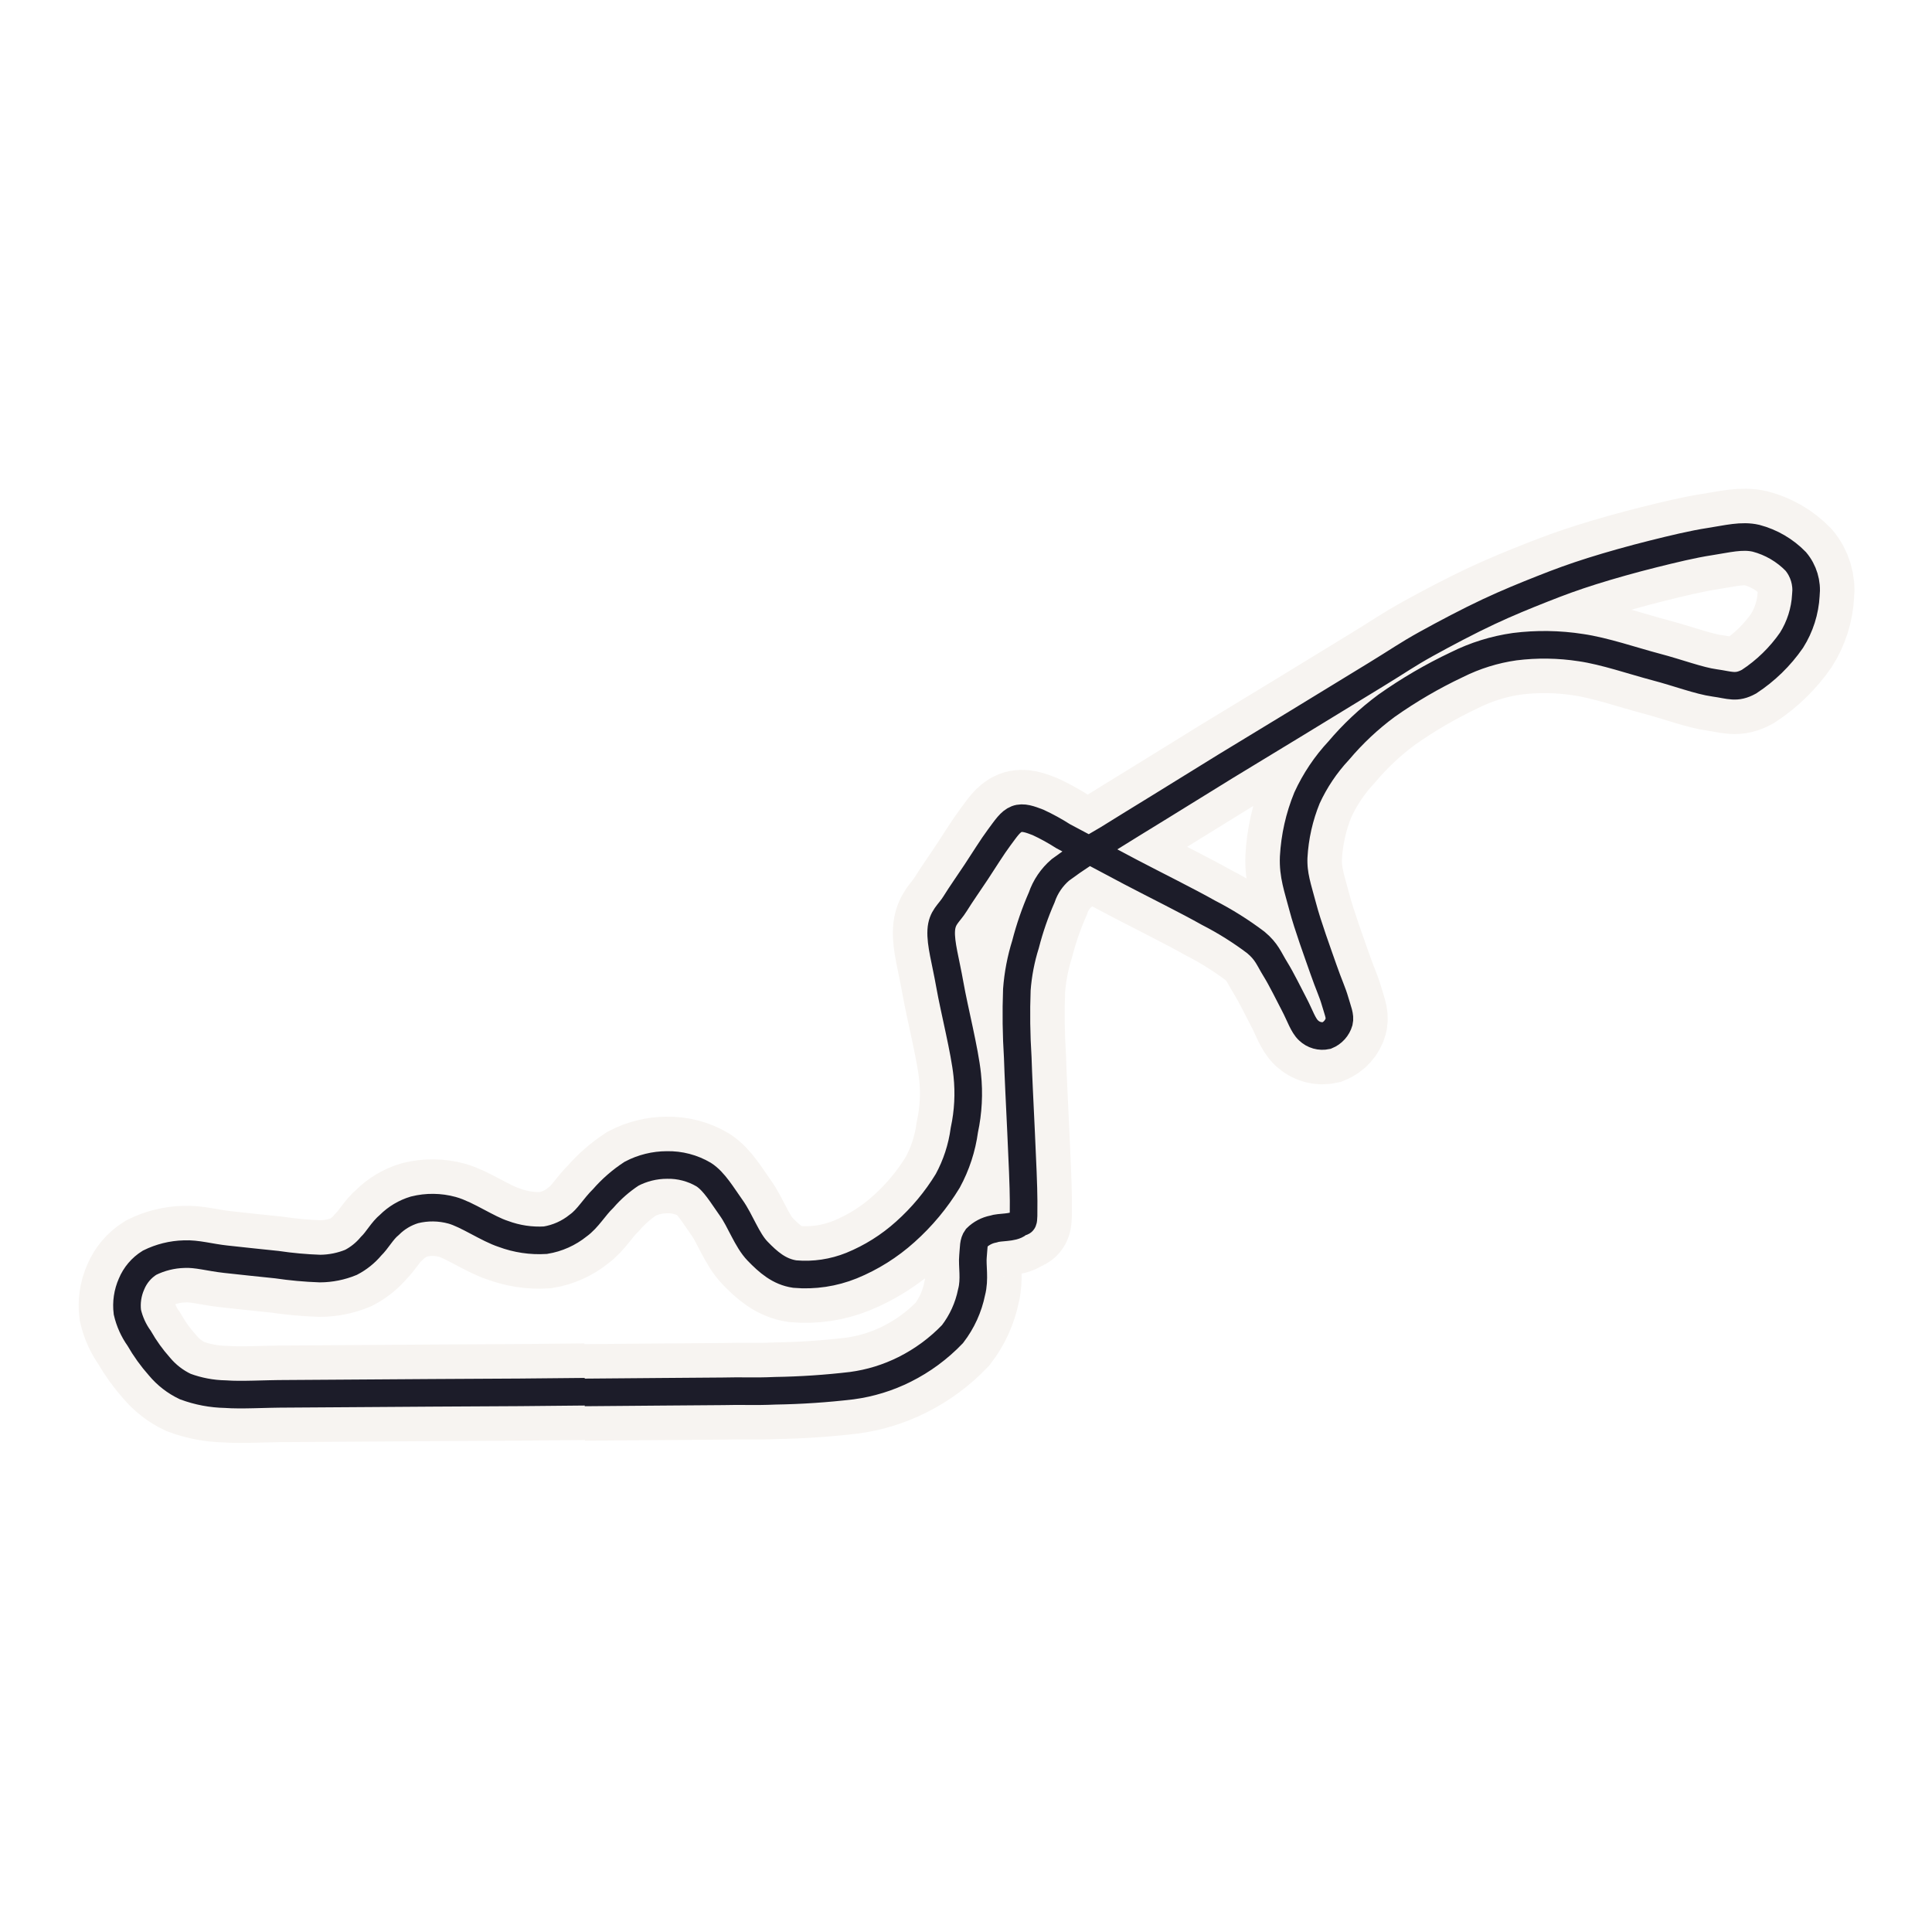
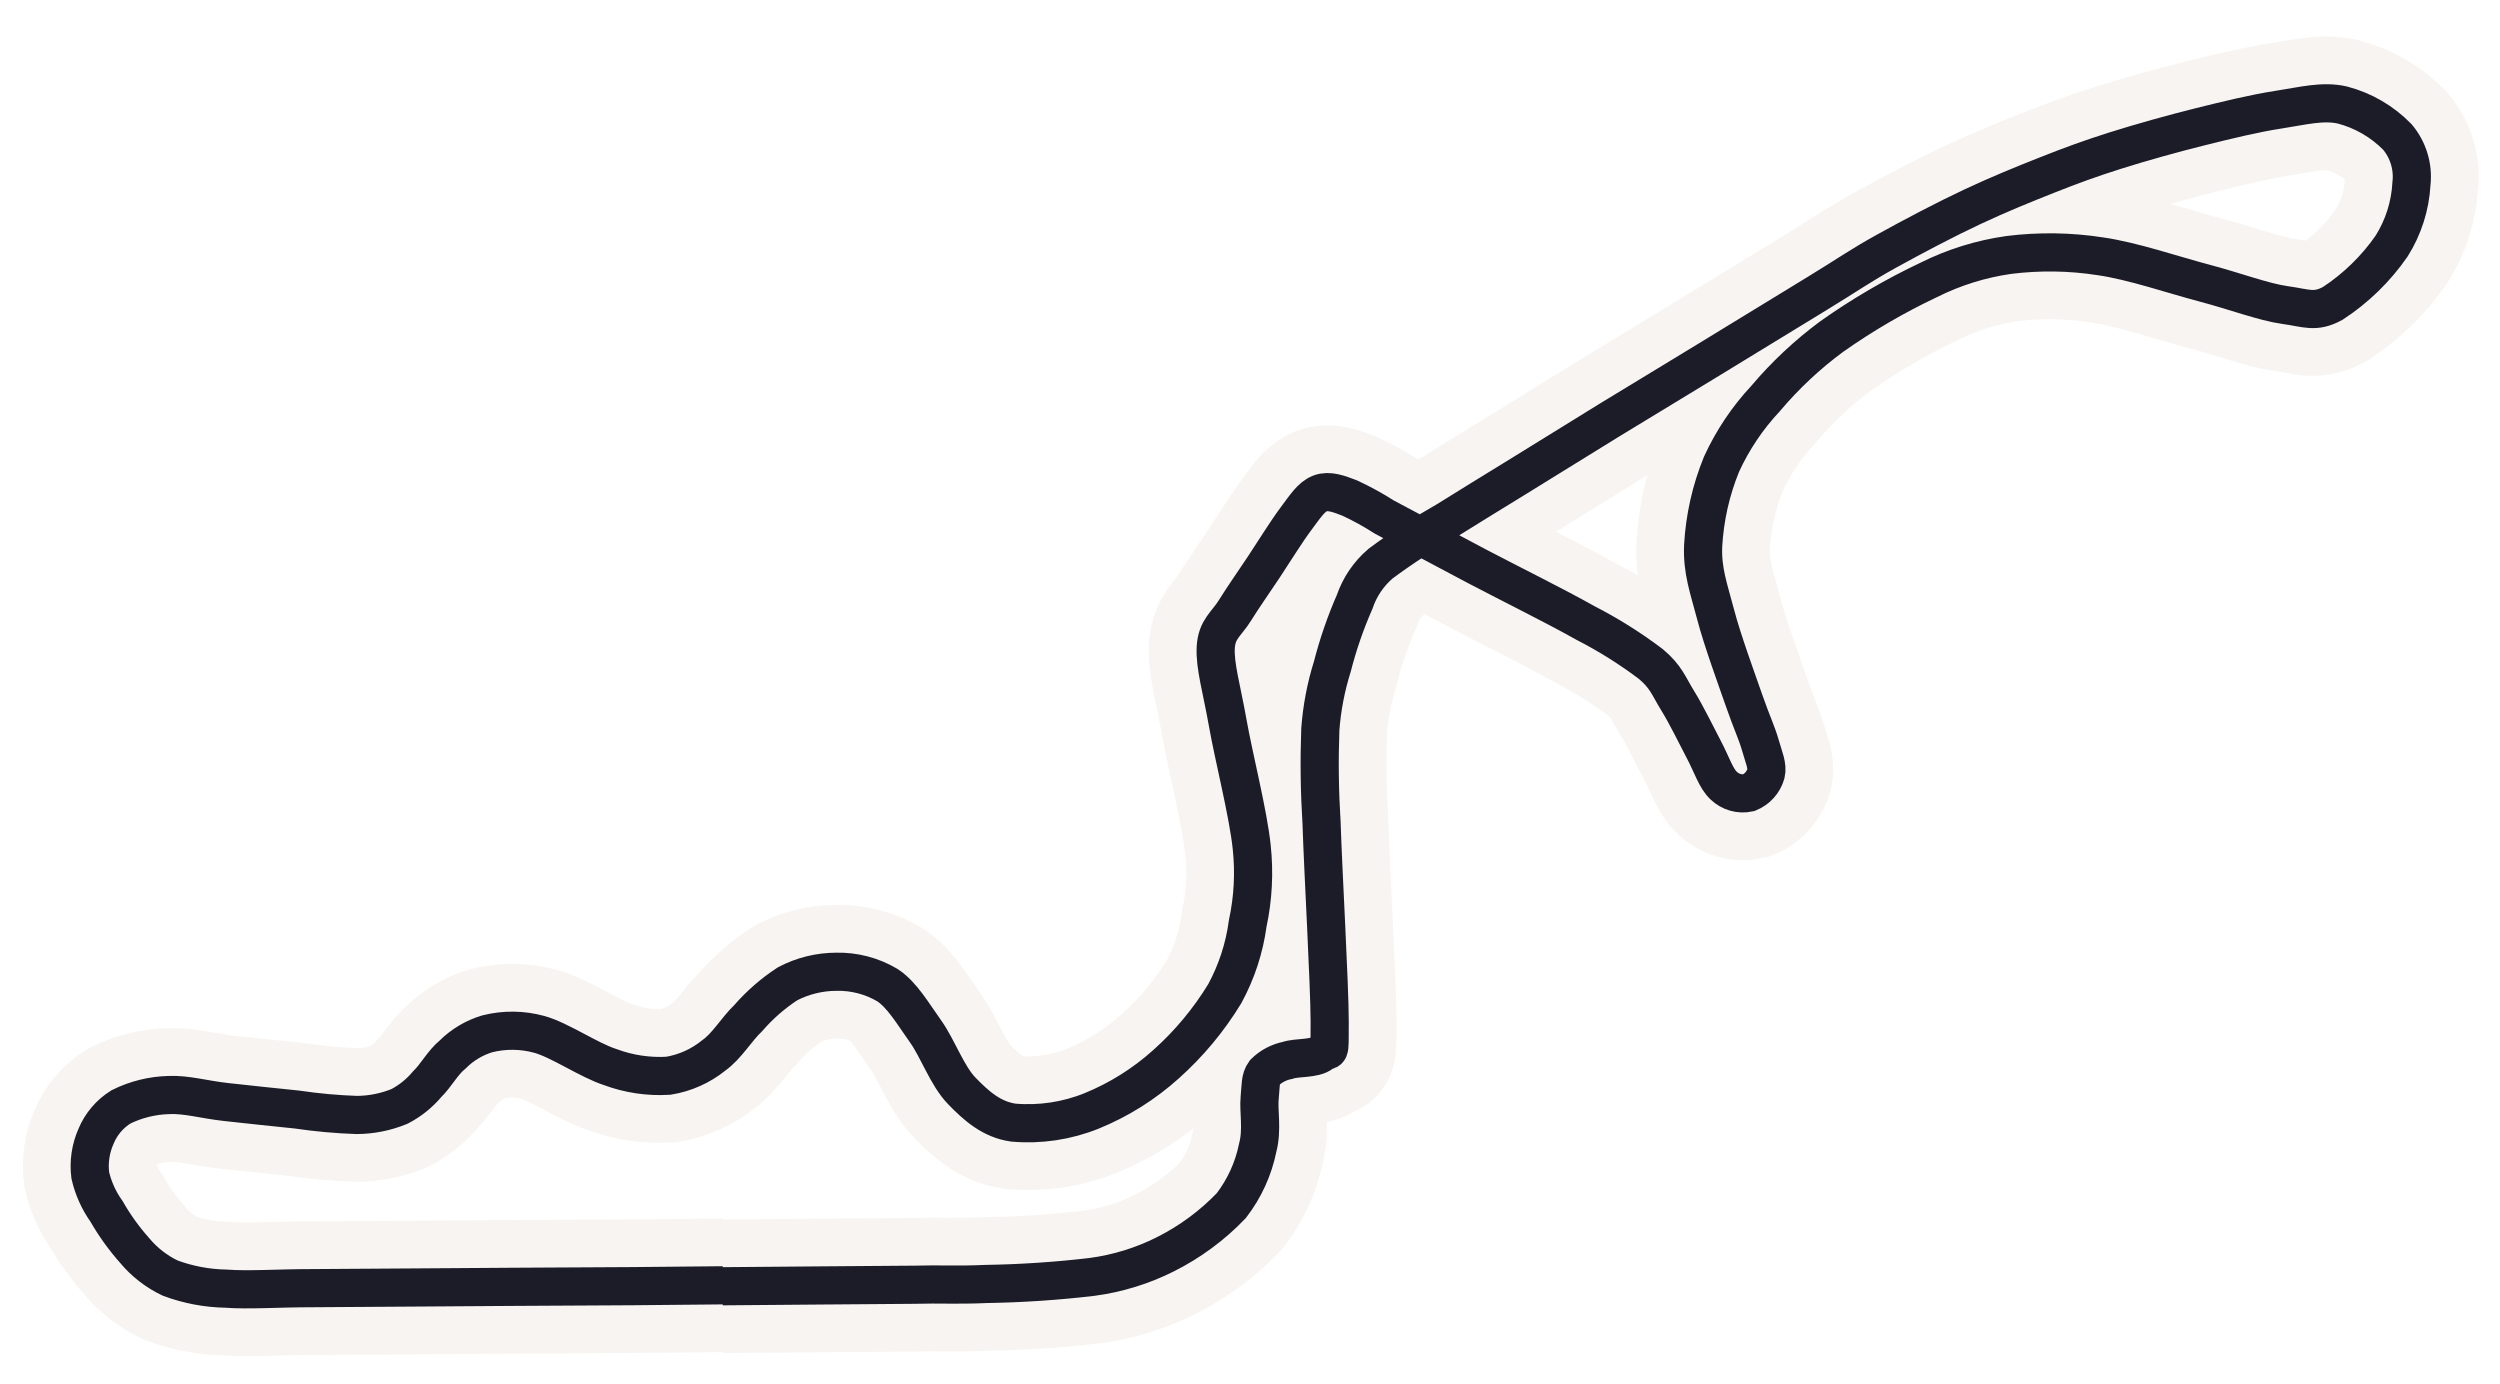
- <svg xmlns="http://www.w3.org/2000/svg" viewBox="0 0 280 280">
-   <defs>
-     <style>.a9ed6066-faaf-4a64-9c53-70a863c3ebc5,.f47bd45d-e1ea-4da5-a8f8-f31c32a39a18{fill:none;}.f47bd45d-e1ea-4da5-a8f8-f31c32a39a18{stroke:#f7f4f1;stroke-width:14px;}.a9ed6066-faaf-4a64-9c53-70a863c3ebc5{stroke:#1c1c29;stroke-width:4px;}</style>
-   </defs>
-   <g id="a7e8709d-a8a6-4090-8040-7dc9d3bca51d" data-name="Large">
-     <path id="fc135807-b1e5-4753-b944-888fc0fd07e9" data-name="track" class="f47bd45d-e1ea-4da5-a8f8-f31c32a39a18" d="M84.76,201.7l-9.44.09-12.75.07-8.81.06L41.67,202c-3.52,0-6.58.23-9,.05a17.71,17.71,0,0,1-5.82-1.1,11,11,0,0,1-3.74-2.9,24.41,24.41,0,0,1-2.94-4.09,10.62,10.62,0,0,1-1.71-3.79,7.73,7.73,0,0,1,.6-4.08A6.6,6.6,0,0,1,21.68,183a12,12,0,0,1,5-1.24c1.84-.09,3.72.48,6,.73s5.16.56,7.44.79a56,56,0,0,0,6.26.57,12,12,0,0,0,4.49-.9,9.53,9.53,0,0,0,2.9-2.33c.93-.9,1.61-2.24,2.67-3.11a8.67,8.67,0,0,1,3.64-2.17,10.74,10.74,0,0,1,5.43.06c2.15.59,5.18,2.7,7.44,3.43a14.9,14.9,0,0,0,6.09.91,10.17,10.17,0,0,0,4.76-2.13c1.4-1,2.34-2.69,3.63-3.93a19.76,19.76,0,0,1,4.11-3.58,11.07,11.07,0,0,1,5.11-1.26,10.06,10.06,0,0,1,5.33,1.39c1.55,1,2.69,3,4,4.83s2.27,4.67,3.81,6.26,3.13,3,5.4,3.33a17.83,17.83,0,0,0,8.22-1.23,26.75,26.75,0,0,0,7.79-4.89,32.6,32.6,0,0,0,6.16-7.4,21.36,21.36,0,0,0,2.4-7.35,25.25,25.25,0,0,0,.42-8c-.36-3.5-1.89-9.48-2.51-13s-1.37-6-1.26-7.93,1.12-2.44,2-3.86,2-3,3.06-4.6,2.35-3.69,3.33-5,1.61-2.32,2.54-2.68,2,.06,3.1.48a30.65,30.65,0,0,1,3.64,2l9.79,5.2c3.51,1.84,8.26,4.19,11.27,5.89a46.85,46.85,0,0,1,6.87,4.31c1.61,1.35,1.88,2.34,2.81,3.84s2,3.72,2.78,5.2,1.26,3,2.05,3.71a2.89,2.89,0,0,0,2.62.74,3.07,3.07,0,0,0,1.8-2c.2-.82-.22-1.7-.59-3s-.89-2.34-1.68-4.61-2.29-6.35-3-9.06-1.42-4.58-1.31-7.2a26.45,26.45,0,0,1,1.93-8.57,25.8,25.8,0,0,1,4.6-6.86,40.81,40.81,0,0,1,6.93-6.5,68.14,68.14,0,0,1,10.19-5.95,27.34,27.34,0,0,1,8.38-2.61,34.5,34.5,0,0,1,9.6.14c3.41.49,7.64,1.95,10.87,2.8s6.24,2,8.49,2.31,3.13.84,5-.18a22.44,22.44,0,0,0,6.16-6,13.64,13.64,0,0,0,2.08-6.54,6.47,6.47,0,0,0-1.47-4.89,12.49,12.49,0,0,0-5.75-3.35c-2.07-.48-4.2.1-6.69.48s-5.4,1.09-8.25,1.8-6.18,1.64-8.84,2.48-4.65,1.57-7.15,2.56-5,2-7.86,3.34-6.25,3.13-9,4.65-4.13,2.52-7.28,4.44-8,4.9-11.62,7.1-6.87,4.17-10.15,6.17L168,117c-2.83,1.74-5,3.07-7.42,4.58a66.48,66.48,0,0,0-6.9,4.49,9.13,9.13,0,0,0-2.71,4,44.44,44.44,0,0,0-2.34,6.78,29.25,29.25,0,0,0-1.26,6.57,98.06,98.06,0,0,0,.13,9.84c.16,5.11.84,16.78.85,20.8s0,2.61-.79,3.28-2.63.44-3.63.79a4.74,4.74,0,0,0-2.4,1.27c-.48.66-.39,1.38-.52,2.69s.3,3.3-.2,5.18a14.75,14.75,0,0,1-2.77,6.08,25.24,25.24,0,0,1-6.93,5.11,24.22,24.22,0,0,1-7.67,2.36,109.25,109.25,0,0,1-11.09.74c-3.11.14-4.76,0-7.55.08l-9.21.07-10.86.09" />
-     <path id="b651328a-9570-4bbd-8f16-b7cafb5d1f2c" data-name="track" class="a9ed6066-faaf-4a64-9c53-70a863c3ebc5" d="M84.76,201.7l-9.44.09-12.75.07-8.81.06L41.67,202c-3.52,0-6.58.23-9,.05a17.71,17.71,0,0,1-5.82-1.1,11,11,0,0,1-3.74-2.9,24.41,24.41,0,0,1-2.94-4.09,10.62,10.62,0,0,1-1.71-3.79,7.73,7.73,0,0,1,.6-4.08A6.6,6.6,0,0,1,21.68,183a12,12,0,0,1,5-1.24c1.84-.09,3.72.48,6,.73s5.16.56,7.44.79a56,56,0,0,0,6.26.57,12,12,0,0,0,4.49-.9,9.53,9.53,0,0,0,2.9-2.33c.93-.9,1.61-2.24,2.67-3.11a8.67,8.67,0,0,1,3.64-2.17,10.74,10.74,0,0,1,5.43.06c2.15.59,5.18,2.7,7.44,3.43a14.9,14.9,0,0,0,6.09.91,10.17,10.17,0,0,0,4.76-2.13c1.4-1,2.34-2.69,3.63-3.93a19.76,19.76,0,0,1,4.11-3.58,11.07,11.07,0,0,1,5.11-1.26,10.06,10.06,0,0,1,5.33,1.39c1.55,1,2.69,3,4,4.83s2.27,4.67,3.81,6.26,3.13,3,5.4,3.33a17.83,17.83,0,0,0,8.22-1.23,26.75,26.75,0,0,0,7.79-4.89,32.6,32.6,0,0,0,6.16-7.4,21.36,21.36,0,0,0,2.4-7.35,25.25,25.25,0,0,0,.42-8c-.36-3.5-1.89-9.48-2.51-13s-1.37-6-1.26-7.93,1.12-2.44,2-3.86,2-3,3.06-4.6,2.35-3.69,3.33-5,1.61-2.32,2.54-2.68,2,.06,3.1.48a30.65,30.65,0,0,1,3.64,2l9.79,5.2c3.51,1.84,8.26,4.19,11.27,5.89a46.85,46.85,0,0,1,6.87,4.31c1.61,1.35,1.88,2.34,2.81,3.84s2,3.72,2.78,5.2,1.26,3,2.05,3.71a2.89,2.89,0,0,0,2.62.74,3.07,3.07,0,0,0,1.8-2c.2-.82-.22-1.7-.59-3s-.89-2.34-1.68-4.61-2.29-6.35-3-9.06-1.42-4.58-1.31-7.2a26.45,26.45,0,0,1,1.93-8.57,25.8,25.8,0,0,1,4.6-6.86,40.81,40.81,0,0,1,6.93-6.5,68.14,68.14,0,0,1,10.19-5.95,27.34,27.34,0,0,1,8.38-2.61,34.5,34.5,0,0,1,9.6.14c3.41.49,7.64,1.95,10.87,2.8s6.24,2,8.49,2.31,3.13.84,5-.18a22.44,22.44,0,0,0,6.16-6,13.64,13.64,0,0,0,2.08-6.54,6.47,6.47,0,0,0-1.47-4.89,12.49,12.49,0,0,0-5.75-3.35c-2.07-.48-4.2.1-6.69.48s-5.4,1.09-8.25,1.8-6.18,1.64-8.84,2.48-4.65,1.57-7.15,2.56-5,2-7.86,3.34-6.25,3.13-9,4.65-4.13,2.52-7.28,4.44-8,4.9-11.62,7.1-6.87,4.17-10.15,6.17L168,117c-2.83,1.74-5,3.07-7.42,4.58a66.48,66.48,0,0,0-6.9,4.49,9.13,9.13,0,0,0-2.71,4,44.44,44.44,0,0,0-2.34,6.78,29.25,29.25,0,0,0-1.26,6.57,98.06,98.06,0,0,0,.13,9.84c.16,5.11.84,16.78.85,20.8s0,2.61-.79,3.28-2.63.44-3.63.79a4.74,4.74,0,0,0-2.4,1.27c-.48.66-.39,1.38-.52,2.69s.3,3.3-.2,5.18a14.75,14.75,0,0,1-2.77,6.08,25.24,25.24,0,0,1-6.93,5.11,24.22,24.22,0,0,1-7.67,2.36,109.25,109.25,0,0,1-11.09.74c-3.11.14-4.76,0-7.55.08l-9.21.07-10.86.09" />
+ <svg xmlns="http://www.w3.org/2000/svg" viewBox="9 67 262 145">
+   <g>
+     <path d="M84.76,201.7l-9.44.09-12.75.07-8.81.06L41.67,202c-3.52,0-6.58.23-9,.05a17.71,17.71,0,0,1-5.82-1.1,11,11,0,0,1-3.74-2.9,24.41,24.41,0,0,1-2.94-4.09,10.62,10.62,0,0,1-1.71-3.79,7.73,7.73,0,0,1,.6-4.08A6.6,6.6,0,0,1,21.68,183a12,12,0,0,1,5-1.24c1.84-.09,3.72.48,6,.73s5.16.56,7.44.79a56,56,0,0,0,6.26.57,12,12,0,0,0,4.49-.9,9.53,9.53,0,0,0,2.9-2.33c.93-.9,1.61-2.24,2.67-3.11a8.67,8.67,0,0,1,3.64-2.17,10.74,10.74,0,0,1,5.43.06c2.15.59,5.18,2.7,7.44,3.43a14.9,14.9,0,0,0,6.09.91,10.17,10.17,0,0,0,4.76-2.13c1.4-1,2.34-2.69,3.63-3.93a19.76,19.76,0,0,1,4.11-3.58,11.07,11.07,0,0,1,5.11-1.26,10.06,10.06,0,0,1,5.33,1.39c1.55,1,2.69,3,4,4.83s2.27,4.67,3.81,6.26,3.13,3,5.4,3.33a17.83,17.83,0,0,0,8.22-1.23,26.75,26.75,0,0,0,7.79-4.89,32.6,32.6,0,0,0,6.16-7.4,21.36,21.36,0,0,0,2.4-7.35,25.25,25.25,0,0,0,.42-8c-.36-3.5-1.89-9.48-2.51-13s-1.37-6-1.26-7.93,1.12-2.44,2-3.86,2-3,3.06-4.6,2.35-3.69,3.33-5,1.61-2.32,2.54-2.68,2,.06,3.1.48a30.65,30.65,0,0,1,3.64,2l9.79,5.2c3.51,1.84,8.26,4.19,11.27,5.89a46.85,46.85,0,0,1,6.87,4.31c1.61,1.35,1.88,2.34,2.81,3.84s2,3.72,2.78,5.2,1.26,3,2.05,3.71a2.89,2.89,0,0,0,2.62.74,3.07,3.07,0,0,0,1.8-2c.2-.82-.22-1.7-.59-3s-.89-2.34-1.68-4.61-2.29-6.35-3-9.06-1.42-4.58-1.31-7.2a26.45,26.45,0,0,1,1.93-8.57,25.8,25.8,0,0,1,4.6-6.86,40.81,40.81,0,0,1,6.93-6.5,68.14,68.14,0,0,1,10.19-5.95,27.34,27.34,0,0,1,8.38-2.61,34.5,34.5,0,0,1,9.6.14c3.41.49,7.64,1.95,10.87,2.8s6.24,2,8.49,2.31,3.13.84,5-.18a22.44,22.44,0,0,0,6.16-6,13.64,13.64,0,0,0,2.08-6.54,6.47,6.47,0,0,0-1.47-4.89,12.49,12.49,0,0,0-5.75-3.35c-2.07-.48-4.2.1-6.69.48s-5.4,1.09-8.25,1.8-6.18,1.64-8.84,2.48-4.65,1.57-7.15,2.56-5,2-7.86,3.34-6.25,3.13-9,4.65-4.13,2.52-7.28,4.44-8,4.9-11.62,7.1-6.87,4.17-10.15,6.17L168,117c-2.83,1.74-5,3.07-7.42,4.58a66.48,66.48,0,0,0-6.9,4.49,9.13,9.13,0,0,0-2.71,4,44.44,44.44,0,0,0-2.34,6.78,29.25,29.25,0,0,0-1.26,6.57,98.06,98.06,0,0,0,.13,9.84c.16,5.11.84,16.78.85,20.8s0,2.61-.79,3.28-2.63.44-3.63.79a4.74,4.74,0,0,0-2.4,1.27c-.48.66-.39,1.38-.52,2.69s.3,3.3-.2,5.18a14.75,14.75,0,0,1-2.77,6.08,25.24,25.24,0,0,1-6.93,5.11,24.22,24.22,0,0,1-7.67,2.36,109.25,109.25,0,0,1-11.09.74c-3.11.14-4.76,0-7.55.08l-9.21.07-10.86.09" fill="none" stroke="#f7f4f1" stroke-width="14" />
+     <path d="M84.76,201.7l-9.44.09-12.75.07-8.81.06L41.67,202c-3.52,0-6.58.23-9,.05a17.71,17.71,0,0,1-5.82-1.1,11,11,0,0,1-3.74-2.9,24.41,24.41,0,0,1-2.94-4.09,10.62,10.62,0,0,1-1.71-3.79,7.73,7.73,0,0,1,.6-4.08A6.6,6.6,0,0,1,21.68,183a12,12,0,0,1,5-1.24c1.84-.09,3.72.48,6,.73s5.16.56,7.44.79a56,56,0,0,0,6.26.57,12,12,0,0,0,4.49-.9,9.53,9.53,0,0,0,2.9-2.33c.93-.9,1.61-2.24,2.67-3.11a8.67,8.67,0,0,1,3.64-2.17,10.74,10.74,0,0,1,5.43.06c2.15.59,5.18,2.7,7.44,3.43a14.9,14.9,0,0,0,6.09.91,10.17,10.17,0,0,0,4.76-2.13c1.4-1,2.34-2.69,3.63-3.93a19.76,19.76,0,0,1,4.11-3.58,11.07,11.07,0,0,1,5.11-1.26,10.06,10.06,0,0,1,5.33,1.39c1.55,1,2.69,3,4,4.83s2.27,4.67,3.81,6.26,3.13,3,5.4,3.33a17.83,17.83,0,0,0,8.22-1.23,26.75,26.75,0,0,0,7.79-4.89,32.6,32.6,0,0,0,6.16-7.4,21.36,21.36,0,0,0,2.4-7.35,25.25,25.25,0,0,0,.42-8c-.36-3.5-1.89-9.48-2.51-13s-1.37-6-1.26-7.93,1.12-2.44,2-3.86,2-3,3.06-4.6,2.35-3.69,3.33-5,1.61-2.32,2.54-2.68,2,.06,3.1.48a30.65,30.65,0,0,1,3.64,2l9.79,5.2c3.51,1.84,8.26,4.19,11.27,5.89a46.85,46.85,0,0,1,6.87,4.31c1.61,1.35,1.88,2.34,2.81,3.84s2,3.72,2.78,5.2,1.26,3,2.05,3.71a2.89,2.89,0,0,0,2.62.74,3.07,3.07,0,0,0,1.8-2c.2-.82-.22-1.7-.59-3s-.89-2.34-1.68-4.61-2.29-6.35-3-9.06-1.42-4.58-1.31-7.2a26.45,26.45,0,0,1,1.93-8.57,25.8,25.8,0,0,1,4.6-6.86,40.81,40.81,0,0,1,6.93-6.5,68.14,68.14,0,0,1,10.19-5.95,27.34,27.34,0,0,1,8.38-2.61,34.5,34.5,0,0,1,9.6.14c3.41.49,7.64,1.95,10.87,2.8s6.24,2,8.49,2.31,3.13.84,5-.18a22.44,22.44,0,0,0,6.16-6,13.64,13.64,0,0,0,2.08-6.54,6.47,6.47,0,0,0-1.47-4.89,12.49,12.49,0,0,0-5.75-3.35c-2.07-.48-4.2.1-6.69.48s-5.4,1.09-8.25,1.8-6.18,1.64-8.84,2.48-4.65,1.57-7.15,2.56-5,2-7.86,3.34-6.25,3.13-9,4.65-4.13,2.52-7.28,4.44-8,4.9-11.62,7.1-6.87,4.17-10.15,6.17L168,117c-2.83,1.74-5,3.07-7.42,4.58a66.48,66.48,0,0,0-6.9,4.49,9.13,9.13,0,0,0-2.71,4,44.44,44.44,0,0,0-2.34,6.78,29.25,29.25,0,0,0-1.26,6.57,98.06,98.06,0,0,0,.13,9.84c.16,5.11.84,16.78.85,20.8s0,2.61-.79,3.28-2.63.44-3.63.79a4.74,4.74,0,0,0-2.4,1.27c-.48.66-.39,1.38-.52,2.69s.3,3.3-.2,5.18a14.75,14.75,0,0,1-2.77,6.08,25.24,25.24,0,0,1-6.93,5.11,24.22,24.22,0,0,1-7.67,2.36,109.25,109.25,0,0,1-11.09.74c-3.11.14-4.76,0-7.55.08l-9.21.07-10.86.09" fill="none" stroke="#1c1c29" stroke-width="4" />
  </g>
</svg>
